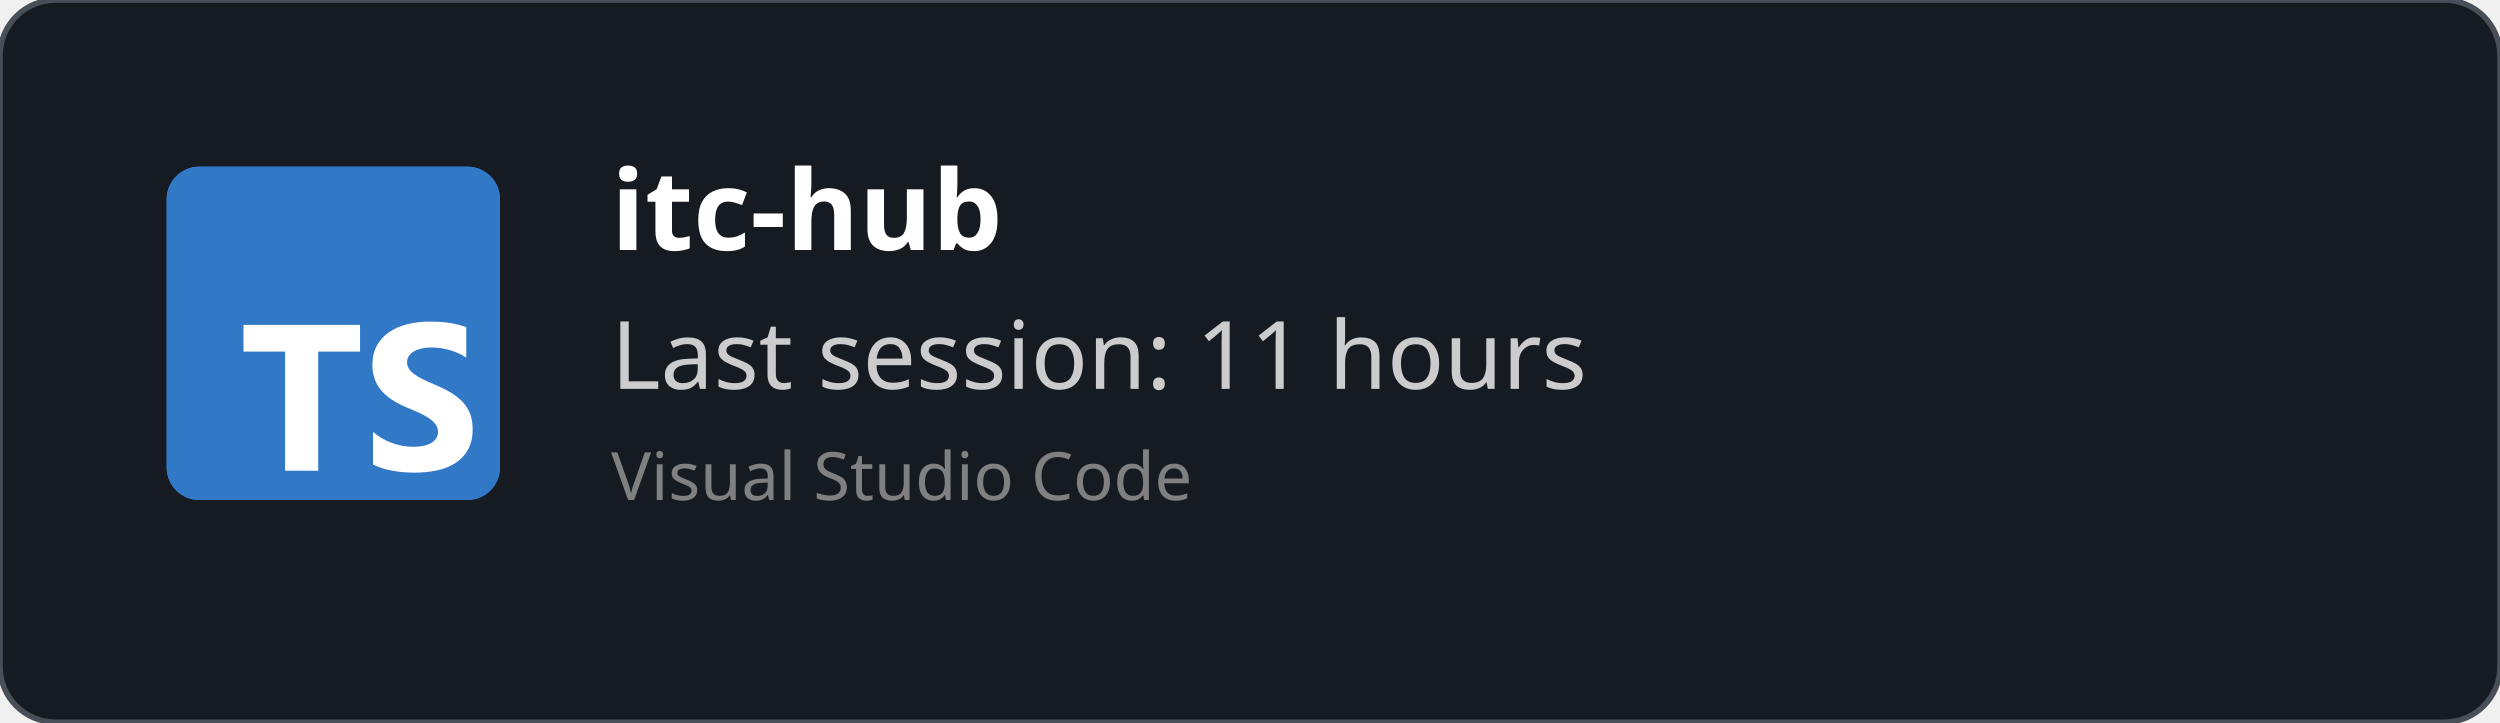
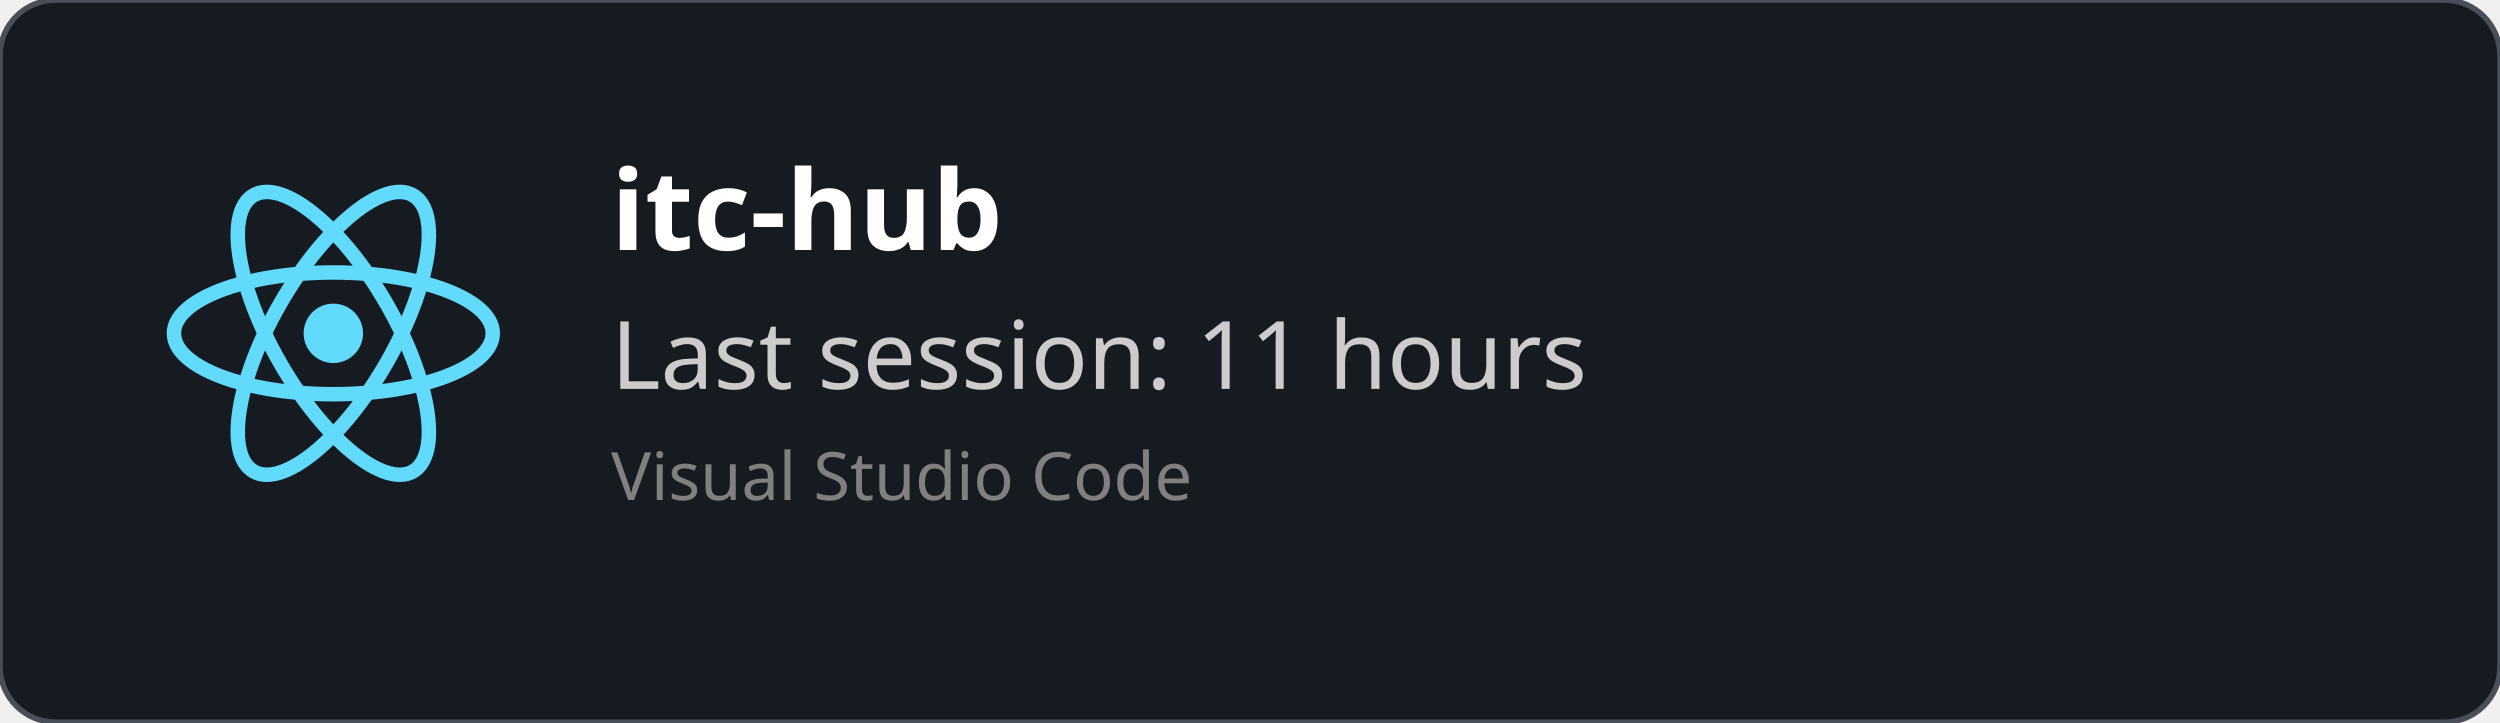
<svg xmlns="http://www.w3.org/2000/svg" width="450" height="130" viewBox="0 0 450 130" fill="none" role="img">
  <style>
    *{
        font-family: 'Segoe UI', Ubuntu, monospace
    }
    </style>
  <defs>
    <clipPath id="horizontalClip" x="20" y="20" width="500" height="200">
      <rect x="90" y="20" width="300" height="50" />
    </clipPath>
  </defs>
  <rect width="450" height="130" fill="rgba(22,27,34)" stroke="#484f58" stroke-width="1" fill-opacity="1" stroke-opacity="1" x="0" y="0" rx="10px" ry="10px">
    </rect>
-   <svg fill="none" height="60" viewBox="0 0 512 512" width="60" x="30" y="30">
-     <rect fill="#3178c6" height="512" rx="50" width="512" />
-     <rect fill="#3178c6" height="512" rx="50" width="512" />
-     <path clip-rule="evenodd" d="m316.939 407.424v50.061c8.138 4.172 17.763 7.3 28.875 9.386s22.823 3.129 35.135 3.129c11.999 0 23.397-1.147 34.196-3.442 10.799-2.294 20.268-6.075 28.406-11.342 8.138-5.266 14.581-12.15 19.328-20.65s7.121-19.007 7.121-31.522c0-9.074-1.356-17.026-4.069-23.857s-6.625-12.906-11.738-18.225c-5.112-5.319-11.242-10.091-18.389-14.315s-15.207-8.213-24.18-11.967c-6.573-2.712-12.468-5.345-17.685-7.9-5.217-2.556-9.651-5.163-13.303-7.822-3.652-2.66-6.469-5.476-8.451-8.448-1.982-2.973-2.974-6.336-2.974-10.091 0-3.441.887-6.544 2.661-9.308s4.278-5.136 7.512-7.118c3.235-1.981 7.199-3.52 11.894-4.615 4.696-1.095 9.912-1.642 15.651-1.642 4.173 0 8.581.313 13.224.938 4.643.626 9.312 1.591 14.008 2.894 4.695 1.304 9.259 2.947 13.694 4.928 4.434 1.982 8.529 4.276 12.285 6.884v-46.776c-7.616-2.92-15.937-5.084-24.962-6.492s-19.381-2.112-31.066-2.112c-11.895 0-23.163 1.278-33.805 3.833s-20.006 6.544-28.093 11.967c-8.086 5.424-14.476 12.333-19.171 20.729-4.695 8.395-7.043 18.433-7.043 30.114 0 14.914 4.304 27.638 12.912 38.172 8.607 10.533 21.675 19.45 39.204 26.751 6.886 2.816 13.303 5.579 19.25 8.291s11.086 5.528 15.415 8.448c4.33 2.92 7.747 6.101 10.252 9.543 2.504 3.441 3.756 7.352 3.756 11.733 0 3.233-.783 6.231-2.348 8.995s-3.939 5.162-7.121 7.196-7.147 3.624-11.894 4.771c-4.748 1.148-10.303 1.721-16.668 1.721-10.851 0-21.597-1.903-32.24-5.71-10.642-3.806-20.502-9.516-29.579-17.13zm-84.159-123.342h64.22v-41.082h-179v41.082h63.906v182.918h50.874z" fill="#fff" fill-rule="evenodd" />
+   <svg height="60" width="60" x="30" y="30" viewBox="-11.5 -10.232 23 20.463">
+     <circle cx="0" cy="0" r="2.05" fill="#61dafb" />
+     <g stroke="#61dafb" stroke-width="1" fill="none">
+       <ellipse rx="11" ry="4.2" />
+       <ellipse rx="11" ry="4.2" transform="rotate(60)" />
+       <ellipse rx="11" ry="4.2" transform="rotate(120)" />
+     </g>
  </svg>
  <text x="110" y="45" font-size="20" clip-path="url(#horizontalClip)" font-weight="bold" font-family="Ubuntu" fill="white">
    itc-hub
    </text>
  <text x="110" y="70" font-size="17px" font-family="Ubuntu" fill="#ccc">
    Last session: 11 hours
    </text>
  <text x="110" y="90" font-size="12px" font-family="Ubuntu" fill="grey">
    Visual Studio Code
    </text>
</svg>
